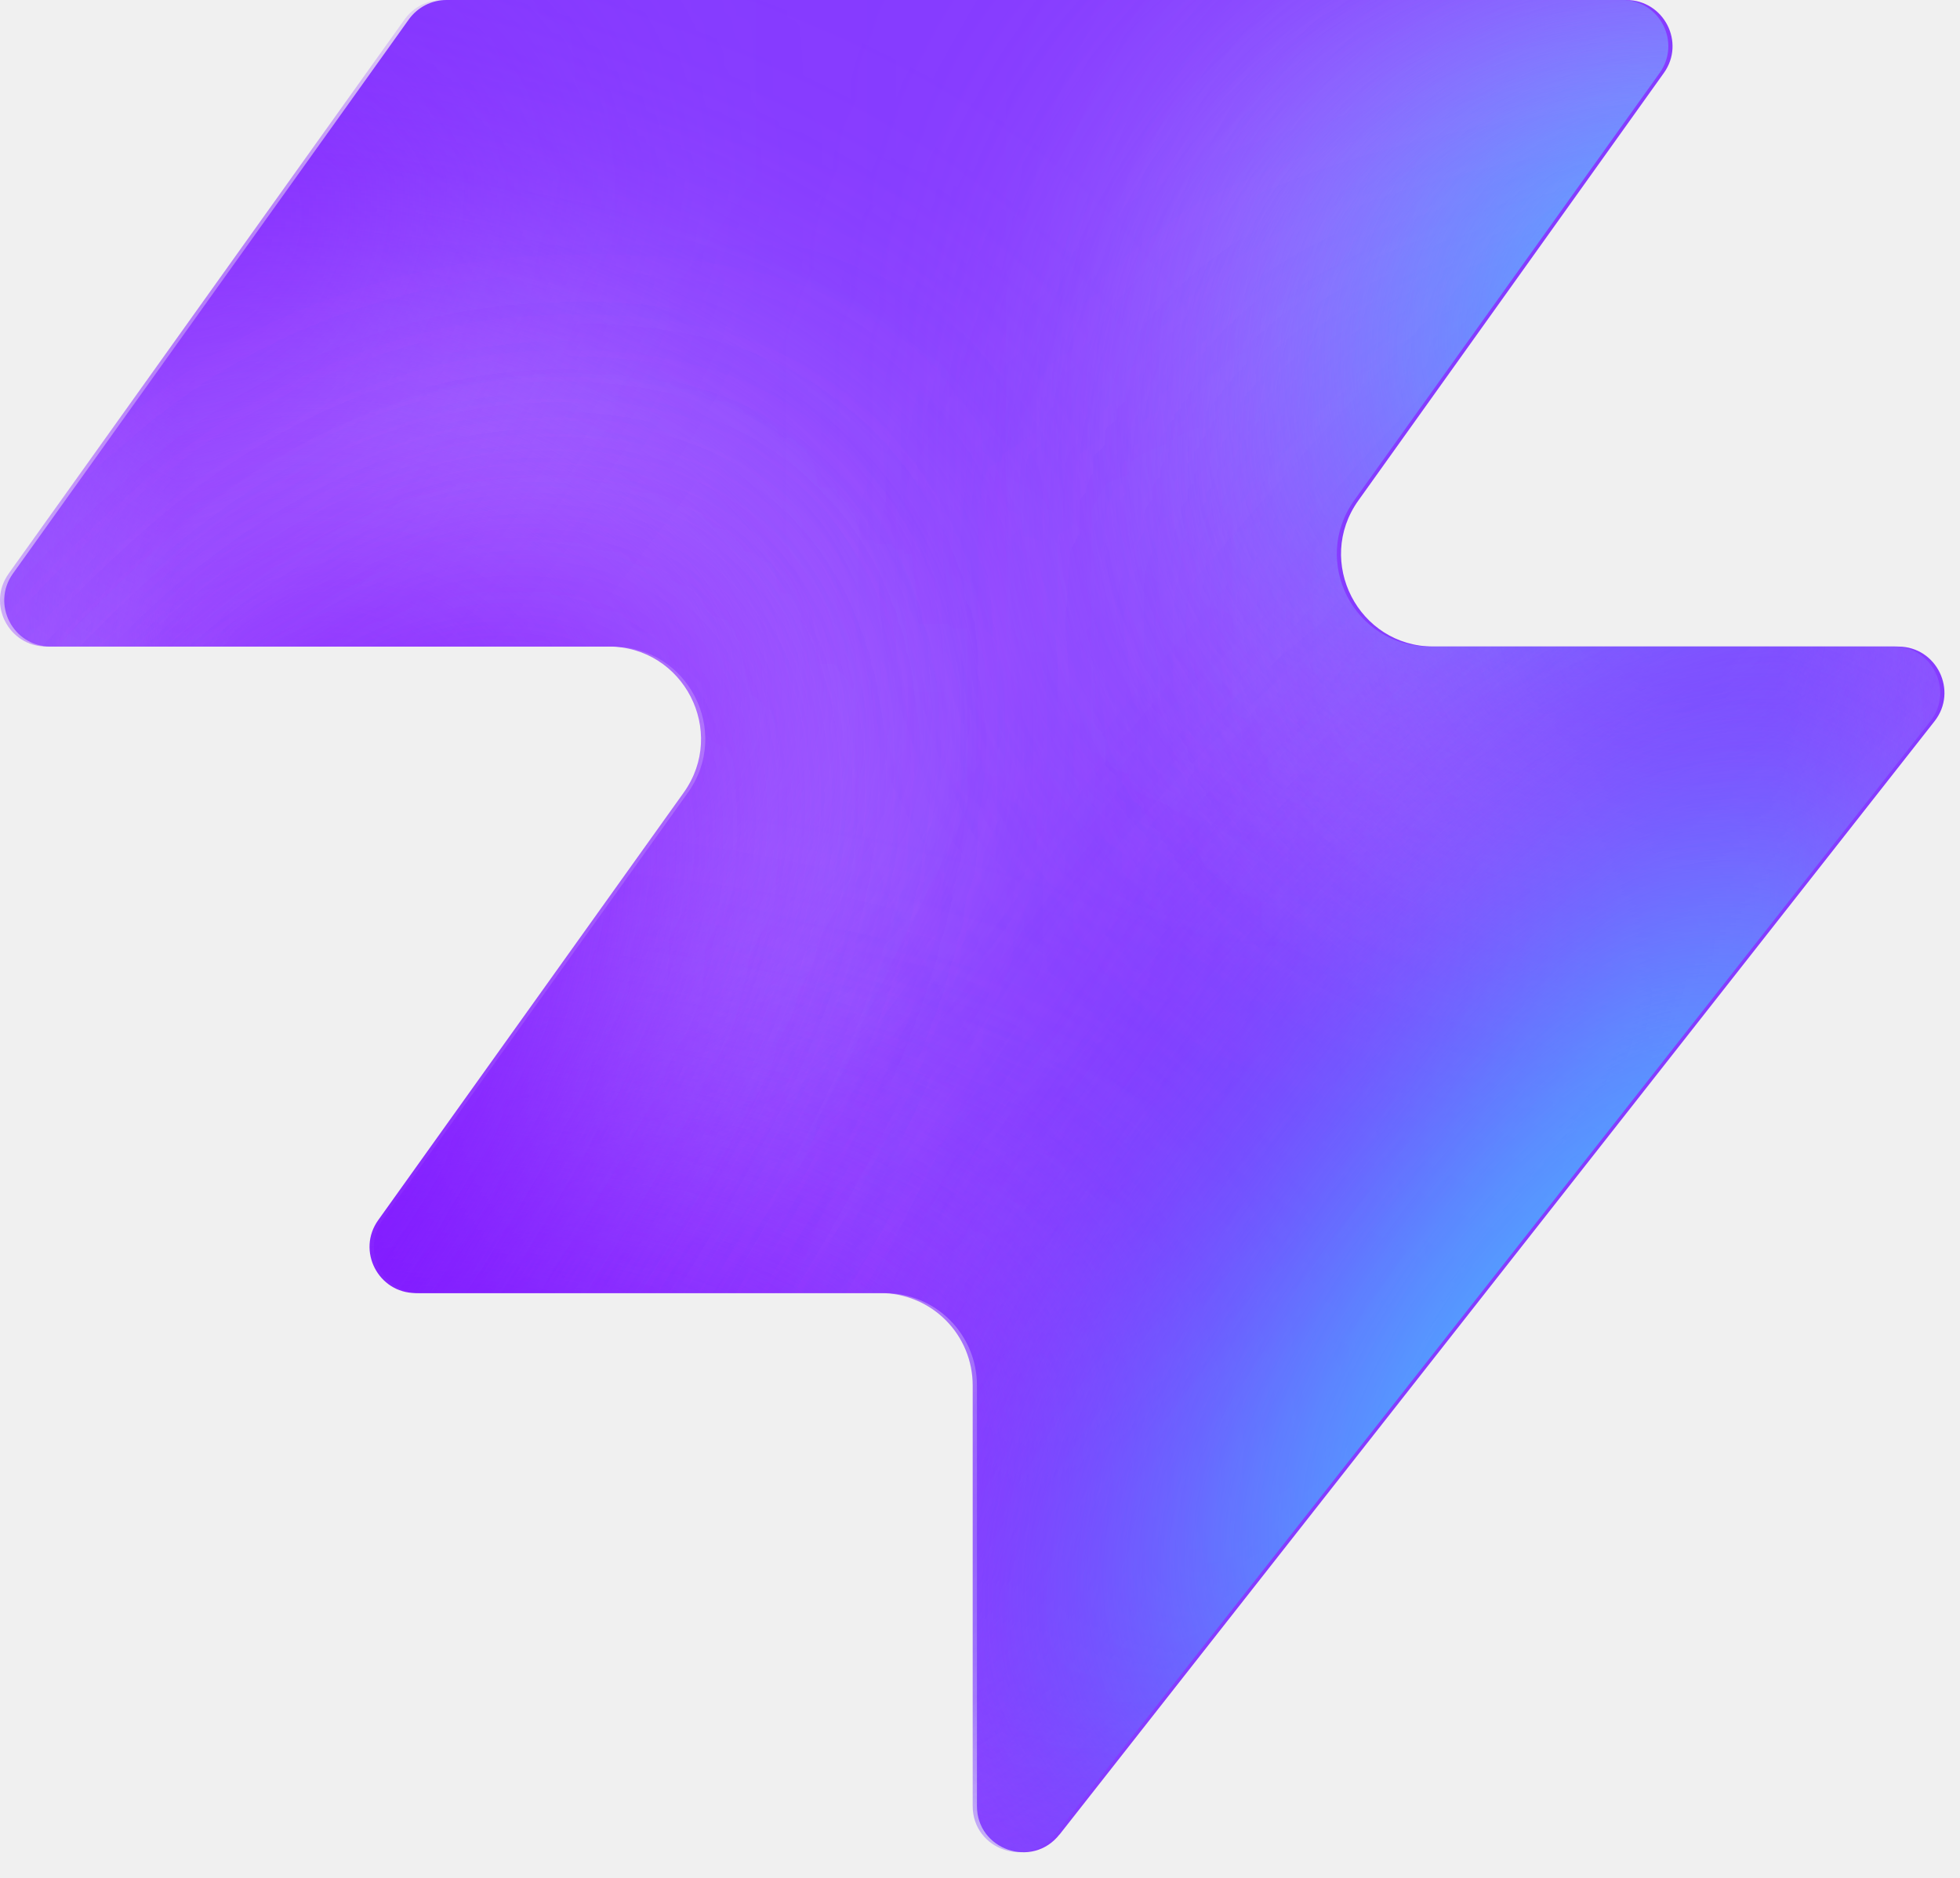
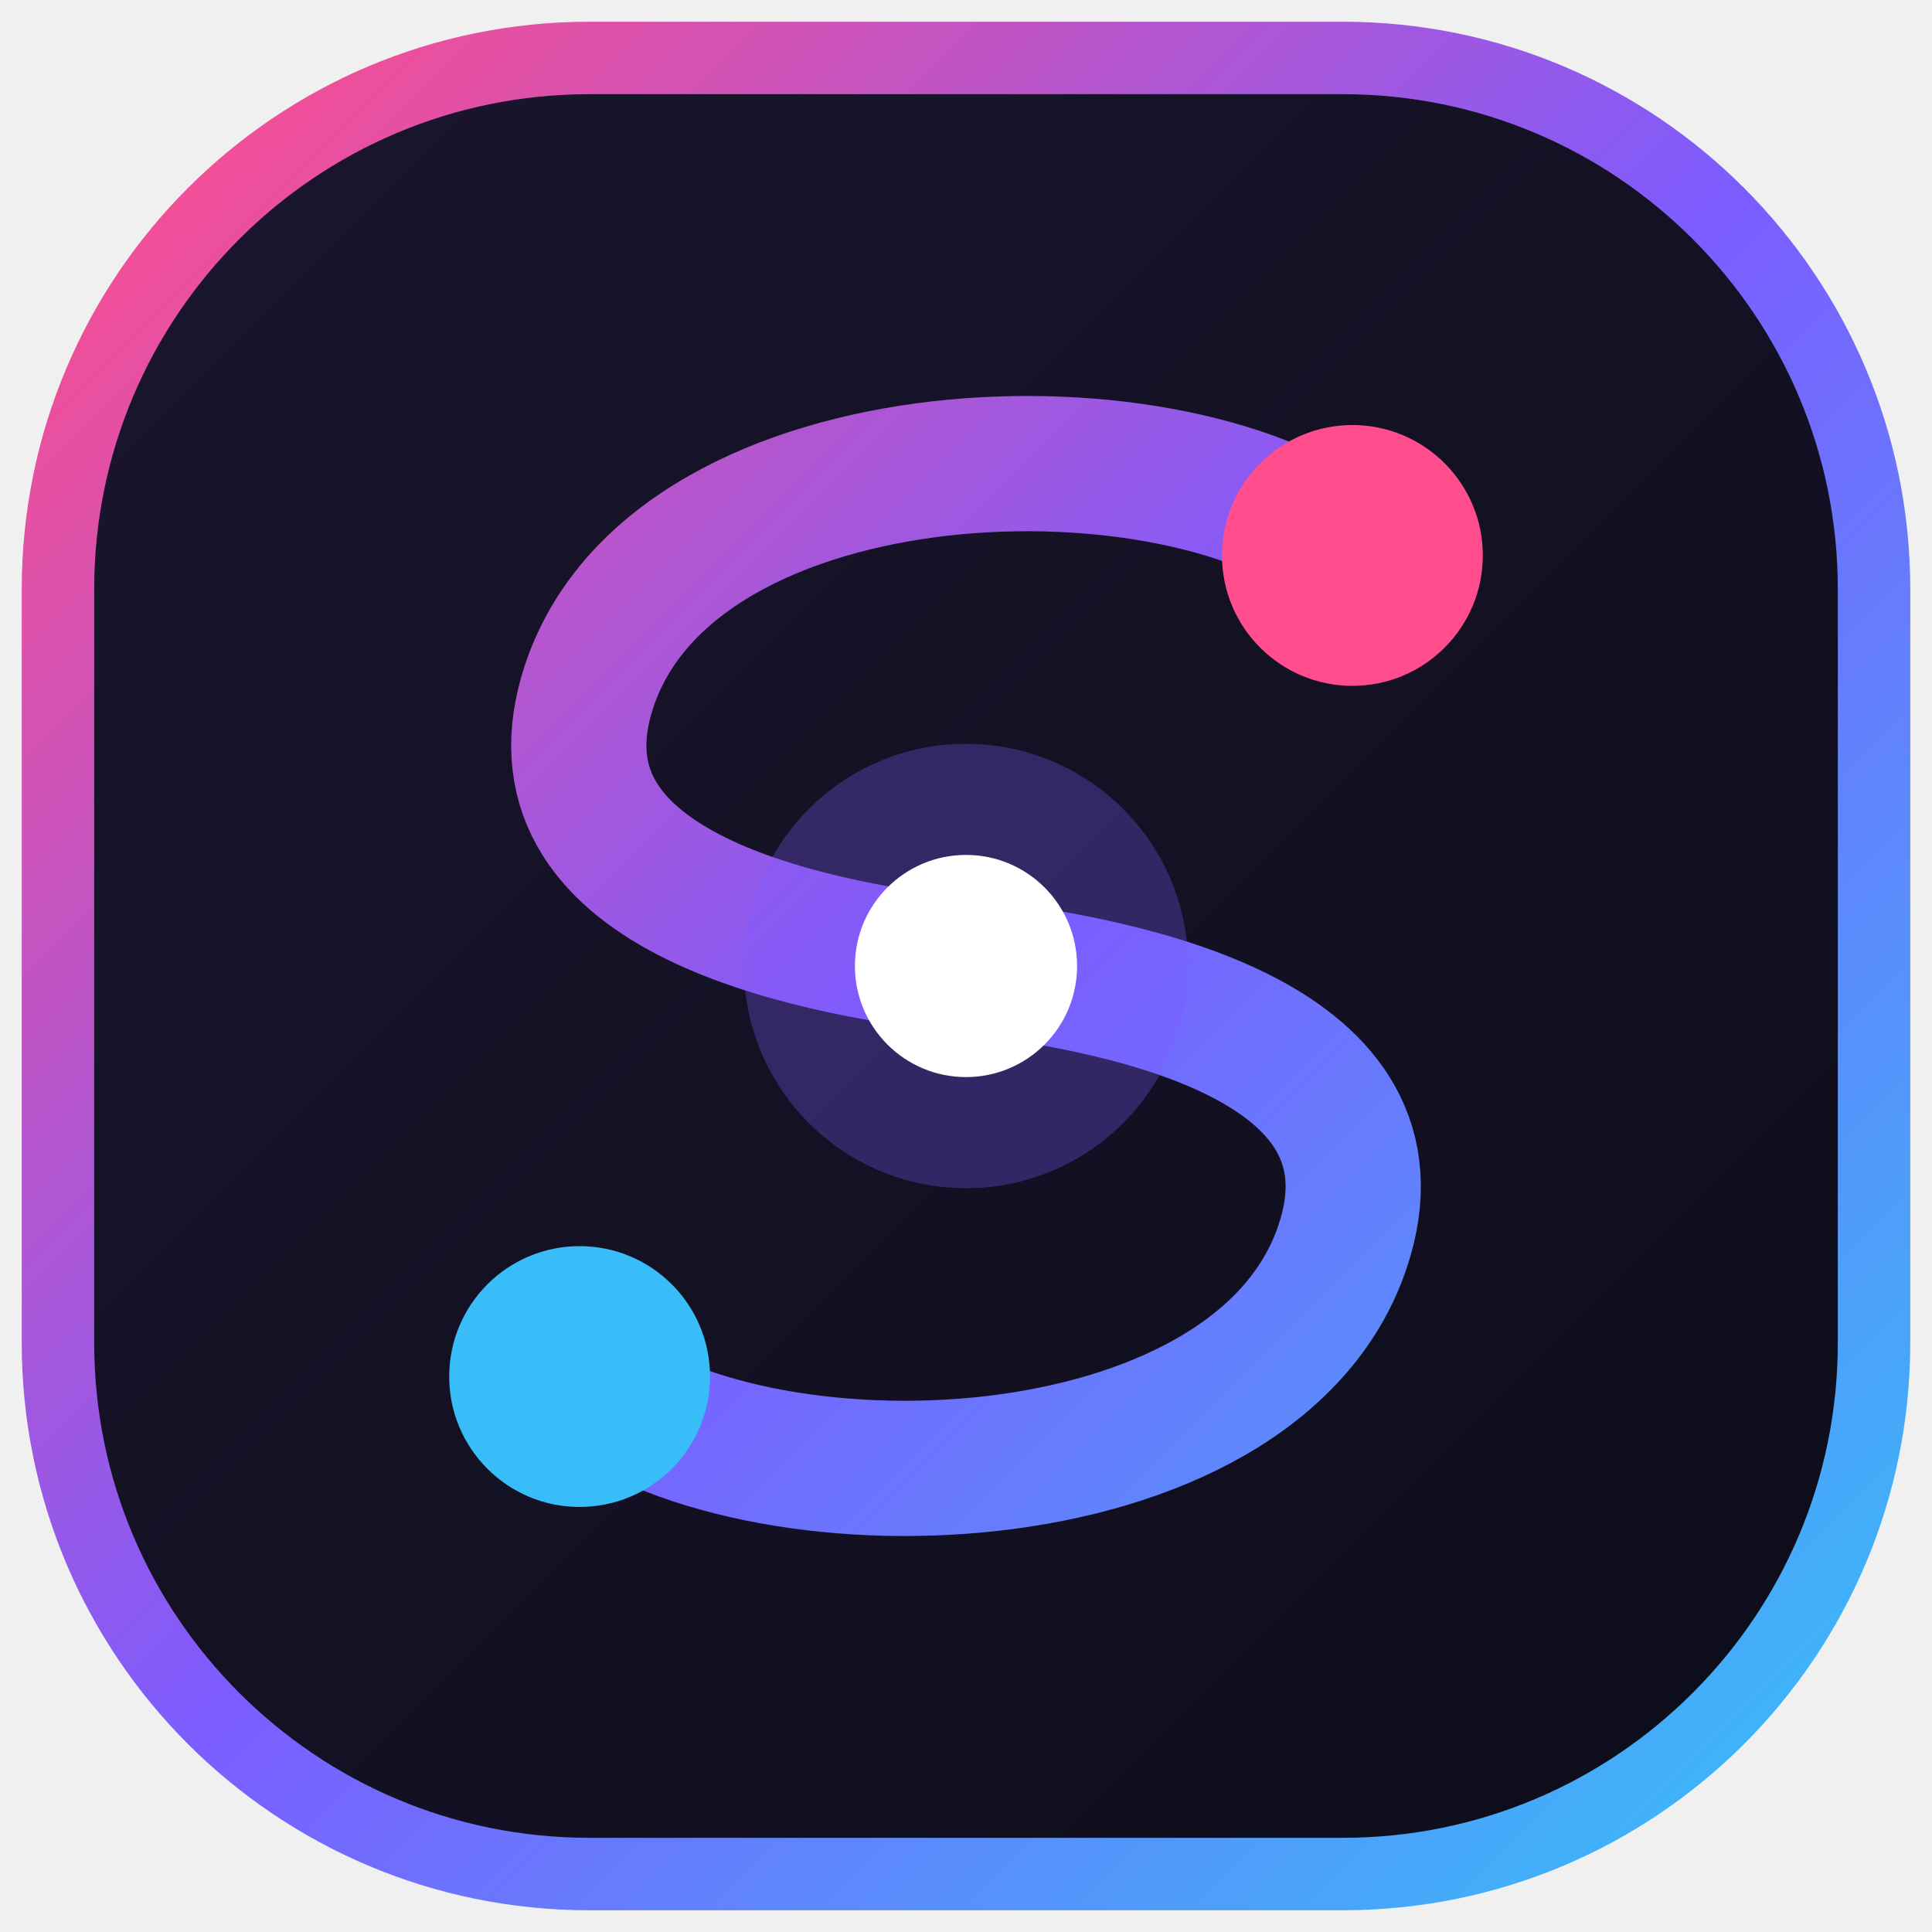
- <svg xmlns="http://www.w3.org/2000/svg" width="48" height="46" fill="none" viewBox="0 0 48 46">
-   <path fill="#863bff" d="M25.946 44.938c-.664.845-2.021.375-2.021-.698V33.937a2.26 2.26 0 0 0-2.262-2.262H10.287c-.92 0-1.456-1.04-.92-1.788l7.48-10.471c1.07-1.497 0-3.578-1.842-3.578H1.237c-.92 0-1.456-1.04-.92-1.788L10.013.474c.214-.297.556-.474.92-.474h28.894c.92 0 1.456 1.04.92 1.788l-7.48 10.471c-1.07 1.498 0 3.579 1.842 3.579h11.377c.943 0 1.473 1.088.89 1.83L25.947 44.94z" style="fill:#863bff;fill:color(display-p3 .525 .23 1);fill-opacity:1" />
-   <mask id="a" width="48" height="46" x="0" y="0" maskUnits="userSpaceOnUse" style="mask-type:alpha">
-     <path fill="#000" d="M25.842 44.938c-.664.844-2.021.375-2.021-.698V33.937a2.26 2.26 0 0 0-2.262-2.262H10.183c-.92 0-1.456-1.04-.92-1.788l7.48-10.471c1.07-1.498 0-3.579-1.842-3.579H1.133c-.92 0-1.456-1.04-.92-1.787L9.91.473c.214-.297.556-.474.92-.474h28.894c.92 0 1.456 1.04.92 1.788l-7.48 10.471c-1.07 1.498 0 3.578 1.842 3.578h11.377c.943 0 1.473 1.088.89 1.832L25.843 44.94z" style="fill:#000;fill-opacity:1" />
-   </mask>
-   <g mask="url(#a)">
-     <g filter="url(#b)">
-       <ellipse cx="5.508" cy="14.704" fill="#ede6ff" rx="5.508" ry="14.704" style="fill:#ede6ff;fill:color(display-p3 .927 .903 1);fill-opacity:1" transform="matrix(.00324 1 1 -.00324 -4.47 31.516)" />
-     </g>
-     <g filter="url(#c)">
-       <ellipse cx="10.399" cy="29.851" fill="#ede6ff" rx="10.399" ry="29.851" style="fill:#ede6ff;fill:color(display-p3 .927 .903 1);fill-opacity:1" transform="matrix(.00324 1 1 -.00324 -39.328 7.883)" />
-     </g>
-     <g filter="url(#d)">
-       <ellipse cx="5.508" cy="30.487" fill="#7e14ff" rx="5.508" ry="30.487" style="fill:#7e14ff;fill:color(display-p3 .492 .077 1);fill-opacity:1" transform="rotate(89.814 -25.913 -14.639)scale(1 -1)" />
-     </g>
-     <g filter="url(#e)">
-       <ellipse cx="5.508" cy="30.599" fill="#7e14ff" rx="5.508" ry="30.599" style="fill:#7e14ff;fill:color(display-p3 .492 .077 1);fill-opacity:1" transform="rotate(89.814 -32.644 -3.334)scale(1 -1)" />
-     </g>
-     <g filter="url(#f)">
-       <ellipse cx="5.508" cy="30.599" fill="#7e14ff" rx="5.508" ry="30.599" style="fill:#7e14ff;fill:color(display-p3 .492 .077 1);fill-opacity:1" transform="matrix(.00324 1 1 -.00324 -34.34 30.47)" />
-     </g>
-     <g filter="url(#g)">
-       <ellipse cx="14.072" cy="22.078" fill="#ede6ff" rx="14.072" ry="22.078" style="fill:#ede6ff;fill:color(display-p3 .927 .903 1);fill-opacity:1" transform="rotate(93.35 24.506 48.493)scale(-1 1)" />
-     </g>
-     <g filter="url(#h)">
-       <ellipse cx="3.47" cy="21.501" fill="#7e14ff" rx="3.47" ry="21.501" style="fill:#7e14ff;fill:color(display-p3 .492 .077 1);fill-opacity:1" transform="rotate(89.009 28.708 47.59)scale(-1 1)" />
-     </g>
-     <g filter="url(#i)">
-       <ellipse cx="3.47" cy="21.501" fill="#7e14ff" rx="3.47" ry="21.501" style="fill:#7e14ff;fill:color(display-p3 .492 .077 1);fill-opacity:1" transform="rotate(89.009 28.708 47.59)scale(-1 1)" />
-     </g>
-     <g filter="url(#j)">
-       <ellipse cx=".387" cy="8.972" fill="#7e14ff" rx="4.407" ry="29.108" style="fill:#7e14ff;fill:color(display-p3 .492 .077 1);fill-opacity:1" transform="rotate(39.51 .387 8.972)" />
-     </g>
-     <g filter="url(#k)">
-       <ellipse cx="47.523" cy="-6.092" fill="#7e14ff" rx="4.407" ry="29.108" style="fill:#7e14ff;fill:color(display-p3 .492 .077 1);fill-opacity:1" transform="rotate(37.892 47.523 -6.092)" />
-     </g>
-     <g filter="url(#l)">
-       <ellipse cx="41.412" cy="6.333" fill="#47bfff" rx="5.971" ry="9.665" style="fill:#47bfff;fill:color(display-p3 .28 .748 1);fill-opacity:1" transform="rotate(37.892 41.412 6.333)" />
-     </g>
-     <g filter="url(#m)">
-       <ellipse cx="-1.879" cy="38.332" fill="#7e14ff" rx="4.407" ry="29.108" style="fill:#7e14ff;fill:color(display-p3 .492 .077 1);fill-opacity:1" transform="rotate(37.892 -1.88 38.332)" />
-     </g>
-     <g filter="url(#n)">
-       <ellipse cx="-1.879" cy="38.332" fill="#7e14ff" rx="4.407" ry="29.108" style="fill:#7e14ff;fill:color(display-p3 .492 .077 1);fill-opacity:1" transform="rotate(37.892 -1.88 38.332)" />
-     </g>
-     <g filter="url(#o)">
-       <ellipse cx="35.651" cy="29.907" fill="#7e14ff" rx="4.407" ry="29.108" style="fill:#7e14ff;fill:color(display-p3 .492 .077 1);fill-opacity:1" transform="rotate(37.892 35.651 29.907)" />
-     </g>
-     <g filter="url(#p)">
-       <ellipse cx="38.418" cy="32.4" fill="#47bfff" rx="5.971" ry="15.297" style="fill:#47bfff;fill:color(display-p3 .28 .748 1);fill-opacity:1" transform="rotate(37.892 38.418 32.4)" />
-     </g>
-   </g>
+ <svg xmlns="http://www.w3.org/2000/svg" width="40" height="40" viewBox="0 0 40 40" fill="none">
  <defs>
-     <filter id="b" width="60.045" height="41.654" x="-19.77" y="16.149" color-interpolation-filters="sRGB" filterUnits="userSpaceOnUse">
-       <feFlood flood-opacity="0" result="BackgroundImageFix" />
-       <feBlend in="SourceGraphic" in2="BackgroundImageFix" result="shape" />
-       <feGaussianBlur result="effect1_foregroundBlur_2002_17158" stdDeviation="7.659" />
-     </filter>
-     <filter id="c" width="90.34" height="51.437" x="-54.613" y="-7.533" color-interpolation-filters="sRGB" filterUnits="userSpaceOnUse">
-       <feFlood flood-opacity="0" result="BackgroundImageFix" />
-       <feBlend in="SourceGraphic" in2="BackgroundImageFix" result="shape" />
-       <feGaussianBlur result="effect1_foregroundBlur_2002_17158" stdDeviation="7.659" />
-     </filter>
-     <filter id="d" width="79.355" height="29.4" x="-49.64" y="2.03" color-interpolation-filters="sRGB" filterUnits="userSpaceOnUse">
-       <feFlood flood-opacity="0" result="BackgroundImageFix" />
-       <feBlend in="SourceGraphic" in2="BackgroundImageFix" result="shape" />
-       <feGaussianBlur result="effect1_foregroundBlur_2002_17158" stdDeviation="4.596" />
-     </filter>
-     <filter id="e" width="79.579" height="29.4" x="-45.045" y="20.029" color-interpolation-filters="sRGB" filterUnits="userSpaceOnUse">
-       <feFlood flood-opacity="0" result="BackgroundImageFix" />
-       <feBlend in="SourceGraphic" in2="BackgroundImageFix" result="shape" />
-       <feGaussianBlur result="effect1_foregroundBlur_2002_17158" stdDeviation="4.596" />
-     </filter>
-     <filter id="f" width="79.579" height="29.4" x="-43.513" y="21.178" color-interpolation-filters="sRGB" filterUnits="userSpaceOnUse">
-       <feFlood flood-opacity="0" result="BackgroundImageFix" />
-       <feBlend in="SourceGraphic" in2="BackgroundImageFix" result="shape" />
-       <feGaussianBlur result="effect1_foregroundBlur_2002_17158" stdDeviation="4.596" />
-     </filter>
-     <filter id="g" width="74.749" height="58.852" x="15.756" y="-17.901" color-interpolation-filters="sRGB" filterUnits="userSpaceOnUse">
-       <feFlood flood-opacity="0" result="BackgroundImageFix" />
-       <feBlend in="SourceGraphic" in2="BackgroundImageFix" result="shape" />
-       <feGaussianBlur result="effect1_foregroundBlur_2002_17158" stdDeviation="7.659" />
-     </filter>
-     <filter id="h" width="61.377" height="25.362" x="23.548" y="2.284" color-interpolation-filters="sRGB" filterUnits="userSpaceOnUse">
-       <feFlood flood-opacity="0" result="BackgroundImageFix" />
-       <feBlend in="SourceGraphic" in2="BackgroundImageFix" result="shape" />
-       <feGaussianBlur result="effect1_foregroundBlur_2002_17158" stdDeviation="4.596" />
-     </filter>
-     <filter id="i" width="61.377" height="25.362" x="23.548" y="2.284" color-interpolation-filters="sRGB" filterUnits="userSpaceOnUse">
-       <feFlood flood-opacity="0" result="BackgroundImageFix" />
-       <feBlend in="SourceGraphic" in2="BackgroundImageFix" result="shape" />
-       <feGaussianBlur result="effect1_foregroundBlur_2002_17158" stdDeviation="4.596" />
-     </filter>
-     <filter id="j" width="56.045" height="63.649" x="-27.636" y="-22.853" color-interpolation-filters="sRGB" filterUnits="userSpaceOnUse">
-       <feFlood flood-opacity="0" result="BackgroundImageFix" />
-       <feBlend in="SourceGraphic" in2="BackgroundImageFix" result="shape" />
-       <feGaussianBlur result="effect1_foregroundBlur_2002_17158" stdDeviation="4.596" />
-     </filter>
-     <filter id="k" width="54.814" height="64.646" x="20.116" y="-38.415" color-interpolation-filters="sRGB" filterUnits="userSpaceOnUse">
-       <feFlood flood-opacity="0" result="BackgroundImageFix" />
-       <feBlend in="SourceGraphic" in2="BackgroundImageFix" result="shape" />
-       <feGaussianBlur result="effect1_foregroundBlur_2002_17158" stdDeviation="4.596" />
-     </filter>
-     <filter id="l" width="33.541" height="35.313" x="24.641" y="-11.323" color-interpolation-filters="sRGB" filterUnits="userSpaceOnUse">
-       <feFlood flood-opacity="0" result="BackgroundImageFix" />
-       <feBlend in="SourceGraphic" in2="BackgroundImageFix" result="shape" />
-       <feGaussianBlur result="effect1_foregroundBlur_2002_17158" stdDeviation="4.596" />
-     </filter>
-     <filter id="m" width="54.814" height="64.646" x="-29.286" y="6.009" color-interpolation-filters="sRGB" filterUnits="userSpaceOnUse">
-       <feFlood flood-opacity="0" result="BackgroundImageFix" />
-       <feBlend in="SourceGraphic" in2="BackgroundImageFix" result="shape" />
-       <feGaussianBlur result="effect1_foregroundBlur_2002_17158" stdDeviation="4.596" />
-     </filter>
-     <filter id="n" width="54.814" height="64.646" x="-29.286" y="6.009" color-interpolation-filters="sRGB" filterUnits="userSpaceOnUse">
-       <feFlood flood-opacity="0" result="BackgroundImageFix" />
-       <feBlend in="SourceGraphic" in2="BackgroundImageFix" result="shape" />
-       <feGaussianBlur result="effect1_foregroundBlur_2002_17158" stdDeviation="4.596" />
-     </filter>
-     <filter id="o" width="54.814" height="64.646" x="8.244" y="-2.416" color-interpolation-filters="sRGB" filterUnits="userSpaceOnUse">
-       <feFlood flood-opacity="0" result="BackgroundImageFix" />
-       <feBlend in="SourceGraphic" in2="BackgroundImageFix" result="shape" />
-       <feGaussianBlur result="effect1_foregroundBlur_2002_17158" stdDeviation="4.596" />
-     </filter>
-     <filter id="p" width="39.409" height="43.623" x="18.713" y="10.588" color-interpolation-filters="sRGB" filterUnits="userSpaceOnUse">
-       <feFlood flood-opacity="0" result="BackgroundImageFix" />
-       <feBlend in="SourceGraphic" in2="BackgroundImageFix" result="shape" />
-       <feGaussianBlur result="effect1_foregroundBlur_2002_17158" stdDeviation="4.596" />
-     </filter>
+     <linearGradient id="syn-aura" x1="2" y1="2" x2="38" y2="38" gradientUnits="userSpaceOnUse">
+       <stop offset="0%" stop-color="#FF4D8D" />
+       <stop offset="50%" stop-color="#7C5CFF" />
+       <stop offset="100%" stop-color="#38BDF8" />
+     </linearGradient>
+     <linearGradient id="syn-bg" x1="0" y1="0" x2="40" y2="40" gradientUnits="userSpaceOnUse">
+       <stop offset="0%" stop-color="#1B1630" />
+       <stop offset="100%" stop-color="#0C0C18" />
+     </linearGradient>
  </defs>
+   <rect x="1.2" y="1.2" width="37.6" height="37.6" rx="11" fill="url(#syn-bg)" stroke="url(#syn-aura)" stroke-width="1.5" />
+   <path d="M28 11.5C24.5 8.5 14 8.8 12.2 14.2C10.8 18.4 16.5 19.6 20 20C23.5 20.4 29.2 21.6 27.8 25.8C26 31.2 15.5 31.5 12 28.5" stroke="url(#syn-aura)" stroke-width="2.8" stroke-linecap="round" />
+   <circle cx="28" cy="11.5" r="2.7" fill="#FF4D8D" />
+   <circle cx="12" cy="28.5" r="2.7" fill="#38BDF8" />
+   <circle cx="20" cy="20" r="4.6" fill="#7C5CFF" fill-opacity="0.3" />
+   <circle cx="20" cy="20" r="2.3" fill="#FFFFFF" />
</svg>
